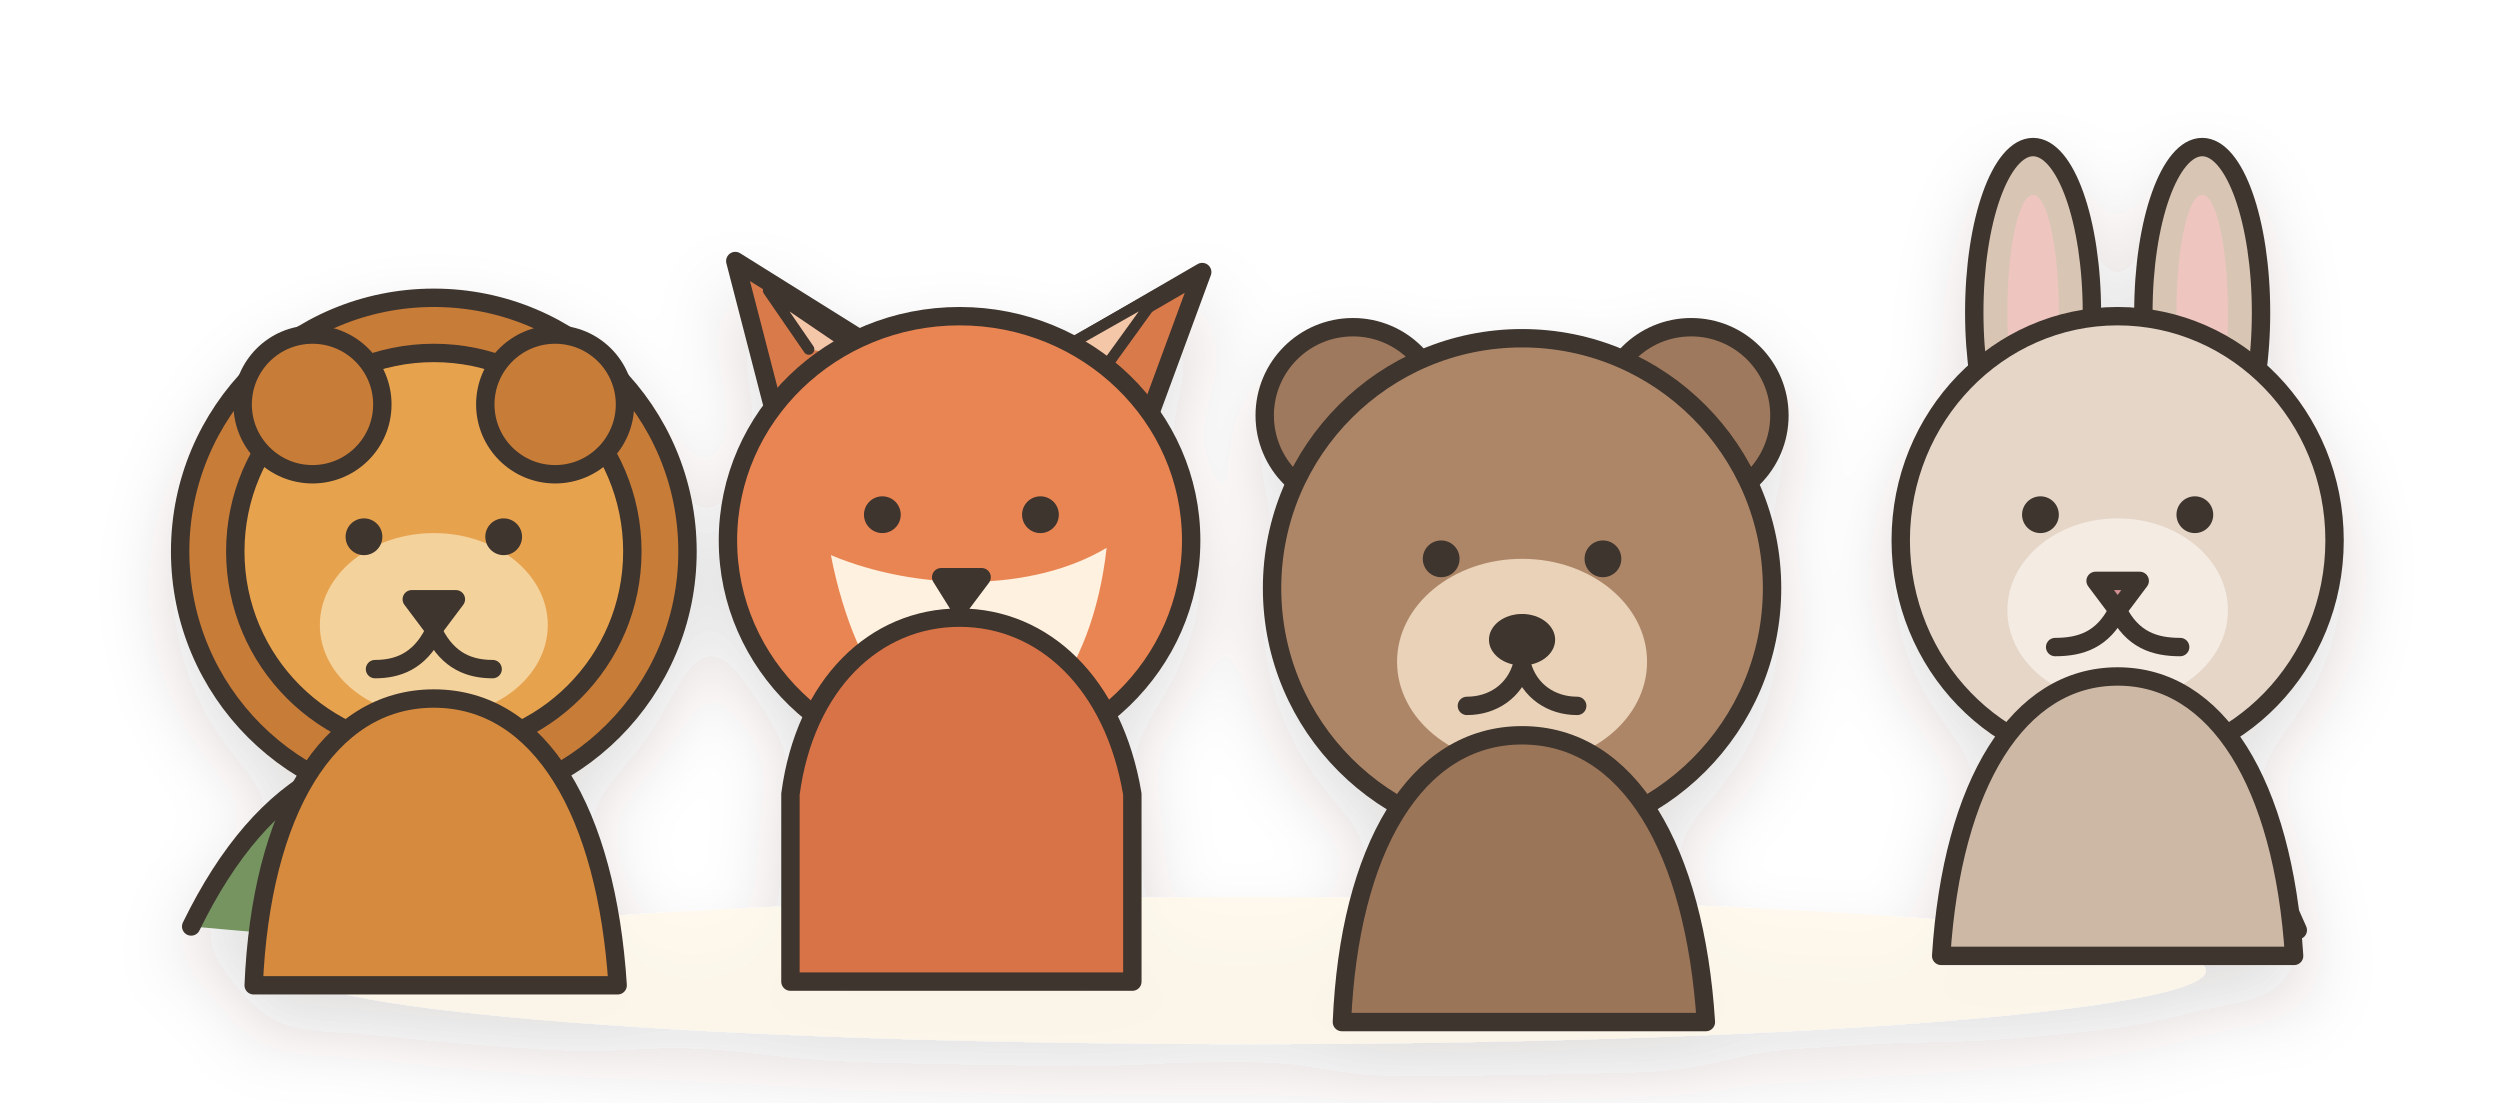
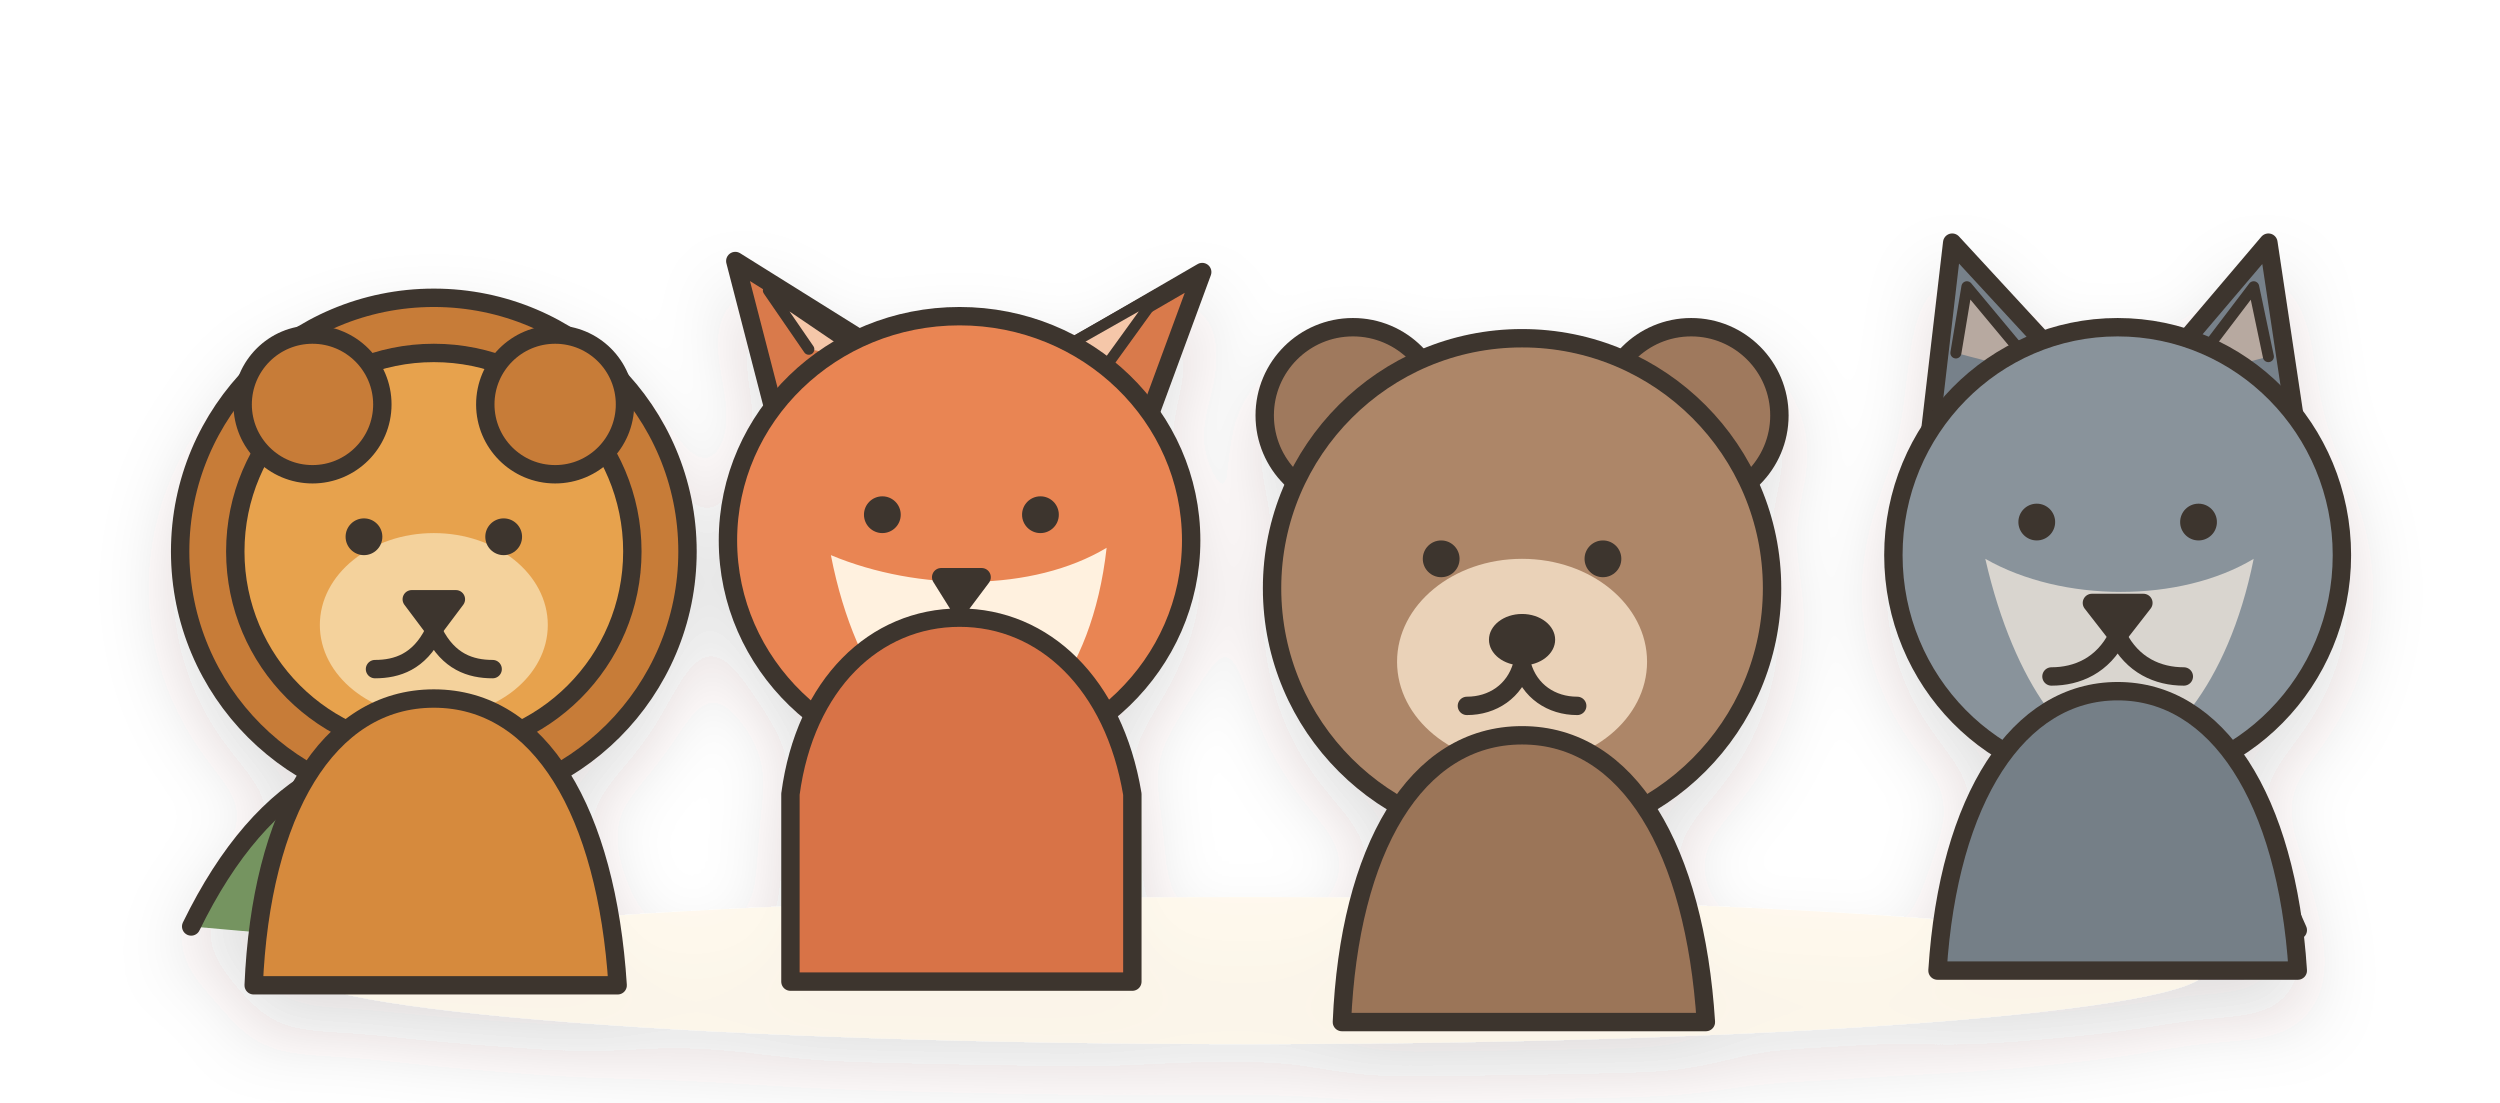
<svg xmlns="http://www.w3.org/2000/svg" viewBox="0 0 680 300" role="img" aria-labelledby="title desc">
  <defs>
    <filter id="soft" x="-20%" y="-20%" width="140%" height="140%">
      <feDropShadow dx="0" dy="10" stdDeviation="10" flood-color="#3b2d22" flood-opacity=".16" />
    </filter>
  </defs>
  <g filter="url(#soft)" stroke="#3d342d" stroke-width="5" stroke-linecap="round" stroke-linejoin="round">
    <ellipse cx="340" cy="264" rx="260" ry="20" fill="#fff7e8" stroke="none" opacity=".72" />
    <path d="M52 252c20-41 48-55 83-44-8 19-24 35-49 47M625 253c-18-42-45-58-79-47 7 20 22 37 46 49" fill="#759461" />
    <g transform="translate(38 58)">
      <circle cx="80" cy="92" r="69" fill="#c77b38" />
      <circle cx="80" cy="92" r="54" fill="#e7a24e" />
      <circle cx="47" cy="52" r="19" fill="#c77b38" />
      <circle cx="113" cy="52" r="19" fill="#c77b38" />
      <ellipse cx="80" cy="112" rx="31" ry="25" fill="#f4d29c" stroke="none" />
      <circle cx="61" cy="88" r="5" fill="#3d342d" stroke="none" />
      <circle cx="99" cy="88" r="5" fill="#3d342d" stroke="none" />
      <path d="M74 105h12l-6 8Z" fill="#3d342d" />
      <path d="M80 114c-4 8-10 10-16 10m16-10c4 8 10 10 16 10" fill="none" />
      <path d="M31 210c2-47 20-78 49-78s47 31 50 78Z" fill="#d68a3e" />
    </g>
    <g transform="translate(178 52)">
      <path d="M37 77 22 19l48 30M128 79l21-57-50 29" fill="#d97a4b" />
      <path d="M42 43 31 27l28 19M124 46l13-18-30 17" fill="#f5c7a9" stroke-width="3" />
      <ellipse cx="83" cy="95" rx="63" ry="61" fill="#e98553" />
      <path d="M48 99c7 36 25 53 36 53 16 0 35-19 39-55-20 12-51 12-75 2Z" fill="#fff1df" stroke="none" />
      <circle cx="62" cy="88" r="5" fill="#3d342d" stroke="none" />
      <circle cx="105" cy="88" r="5" fill="#3d342d" stroke="none" />
      <path d="M78 105h11l-6 8Z" fill="#3d342d" />
      <path d="M83 114c-4 8-10 10-16 10m16-10c4 8 10 10 16 10" fill="none" />
      <path d="M37 164c4-30 23-48 46-48s42 18 47 48v51H37Z" fill="#d87347" />
    </g>
    <g transform="translate(334 68)">
      <circle cx="34" cy="45" r="24" fill="#9f795d" />
      <circle cx="126" cy="45" r="24" fill="#9f795d" />
      <circle cx="80" cy="92" r="68" fill="#ad8668" />
      <ellipse cx="80" cy="112" rx="34" ry="28" fill="#ead2b8" stroke="none" />
      <circle cx="58" cy="84" r="5" fill="#3d342d" stroke="none" />
      <circle cx="102" cy="84" r="5" fill="#3d342d" stroke="none" />
      <ellipse cx="80" cy="106" rx="9" ry="7" fill="#3d342d" stroke="none" />
      <path d="M80 113c-2 7-8 11-15 11m15-11c2 7 8 11 15 11" fill="none" />
      <path d="M31 210c2-47 20-78 49-78s47 31 50 78Z" fill="#9b7459" />
    </g>
-     <g transform="translate(493 42)">
-       <ellipse cx="60" cy="43" rx="16" ry="45" fill="#d8c5b3" />
-       <ellipse cx="106" cy="43" rx="16" ry="45" fill="#d8c5b3" />
-       <ellipse cx="60" cy="43" rx="7" ry="32" fill="#efc5c0" stroke="none" />
-       <ellipse cx="106" cy="43" rx="7" ry="32" fill="#efc5c0" stroke="none" />
-       <ellipse cx="83" cy="105" rx="59" ry="61" fill="#e5d6c8" />
-       <ellipse cx="83" cy="124" rx="30" ry="25" fill="#f4ebe3" stroke="none" />
-       <circle cx="62" cy="98" r="5" fill="#3d342d" stroke="none" />
-       <circle cx="104" cy="98" r="5" fill="#3d342d" stroke="none" />
-       <path d="M77 116h12l-6 8Z" fill="#d38f91" />
-       <path d="M83 124c-4 8-10 10-17 10m17-10c4 8 10 10 17 10" fill="none" />
-       <path d="M35 218c3-47 21-76 48-76s45 29 48 76Z" fill="#cdb8a6" />
+     <g transform="translate(493 48)">
+       <path d="M31 78 38 18l36 39M133 78l-9-60-34 40" fill="#77818a" />
+       <path d="M39 48 42 30l20 24M124 49l-4-19-19 25" fill="#b7a9a0" stroke-width="3" />
+       <ellipse cx="83" cy="103" rx="61" ry="62" fill="#89939b" />
+       <path d="M47 104c8 35 24 54 36 54s30-19 37-54c-20 12-52 12-73 0Z" fill="#d9d5cf" stroke="none" />
+       <circle cx="61" cy="94" r="5" fill="#3d342d" stroke="none" />
+       <circle cx="105" cy="94" r="5" fill="#3d342d" stroke="none" />
+       <path d="M76 116h14l-7 9Z" fill="#3d342d" />
+       <path d="M83 125c-4 8-11 11-18 11m18-11c4 8 11 11 18 11" fill="none" />
+       <path d="M34 216c3-47 22-76 49-76s46 29 49 76Z" fill="#747f87" />
    </g>
  </g>
</svg>
